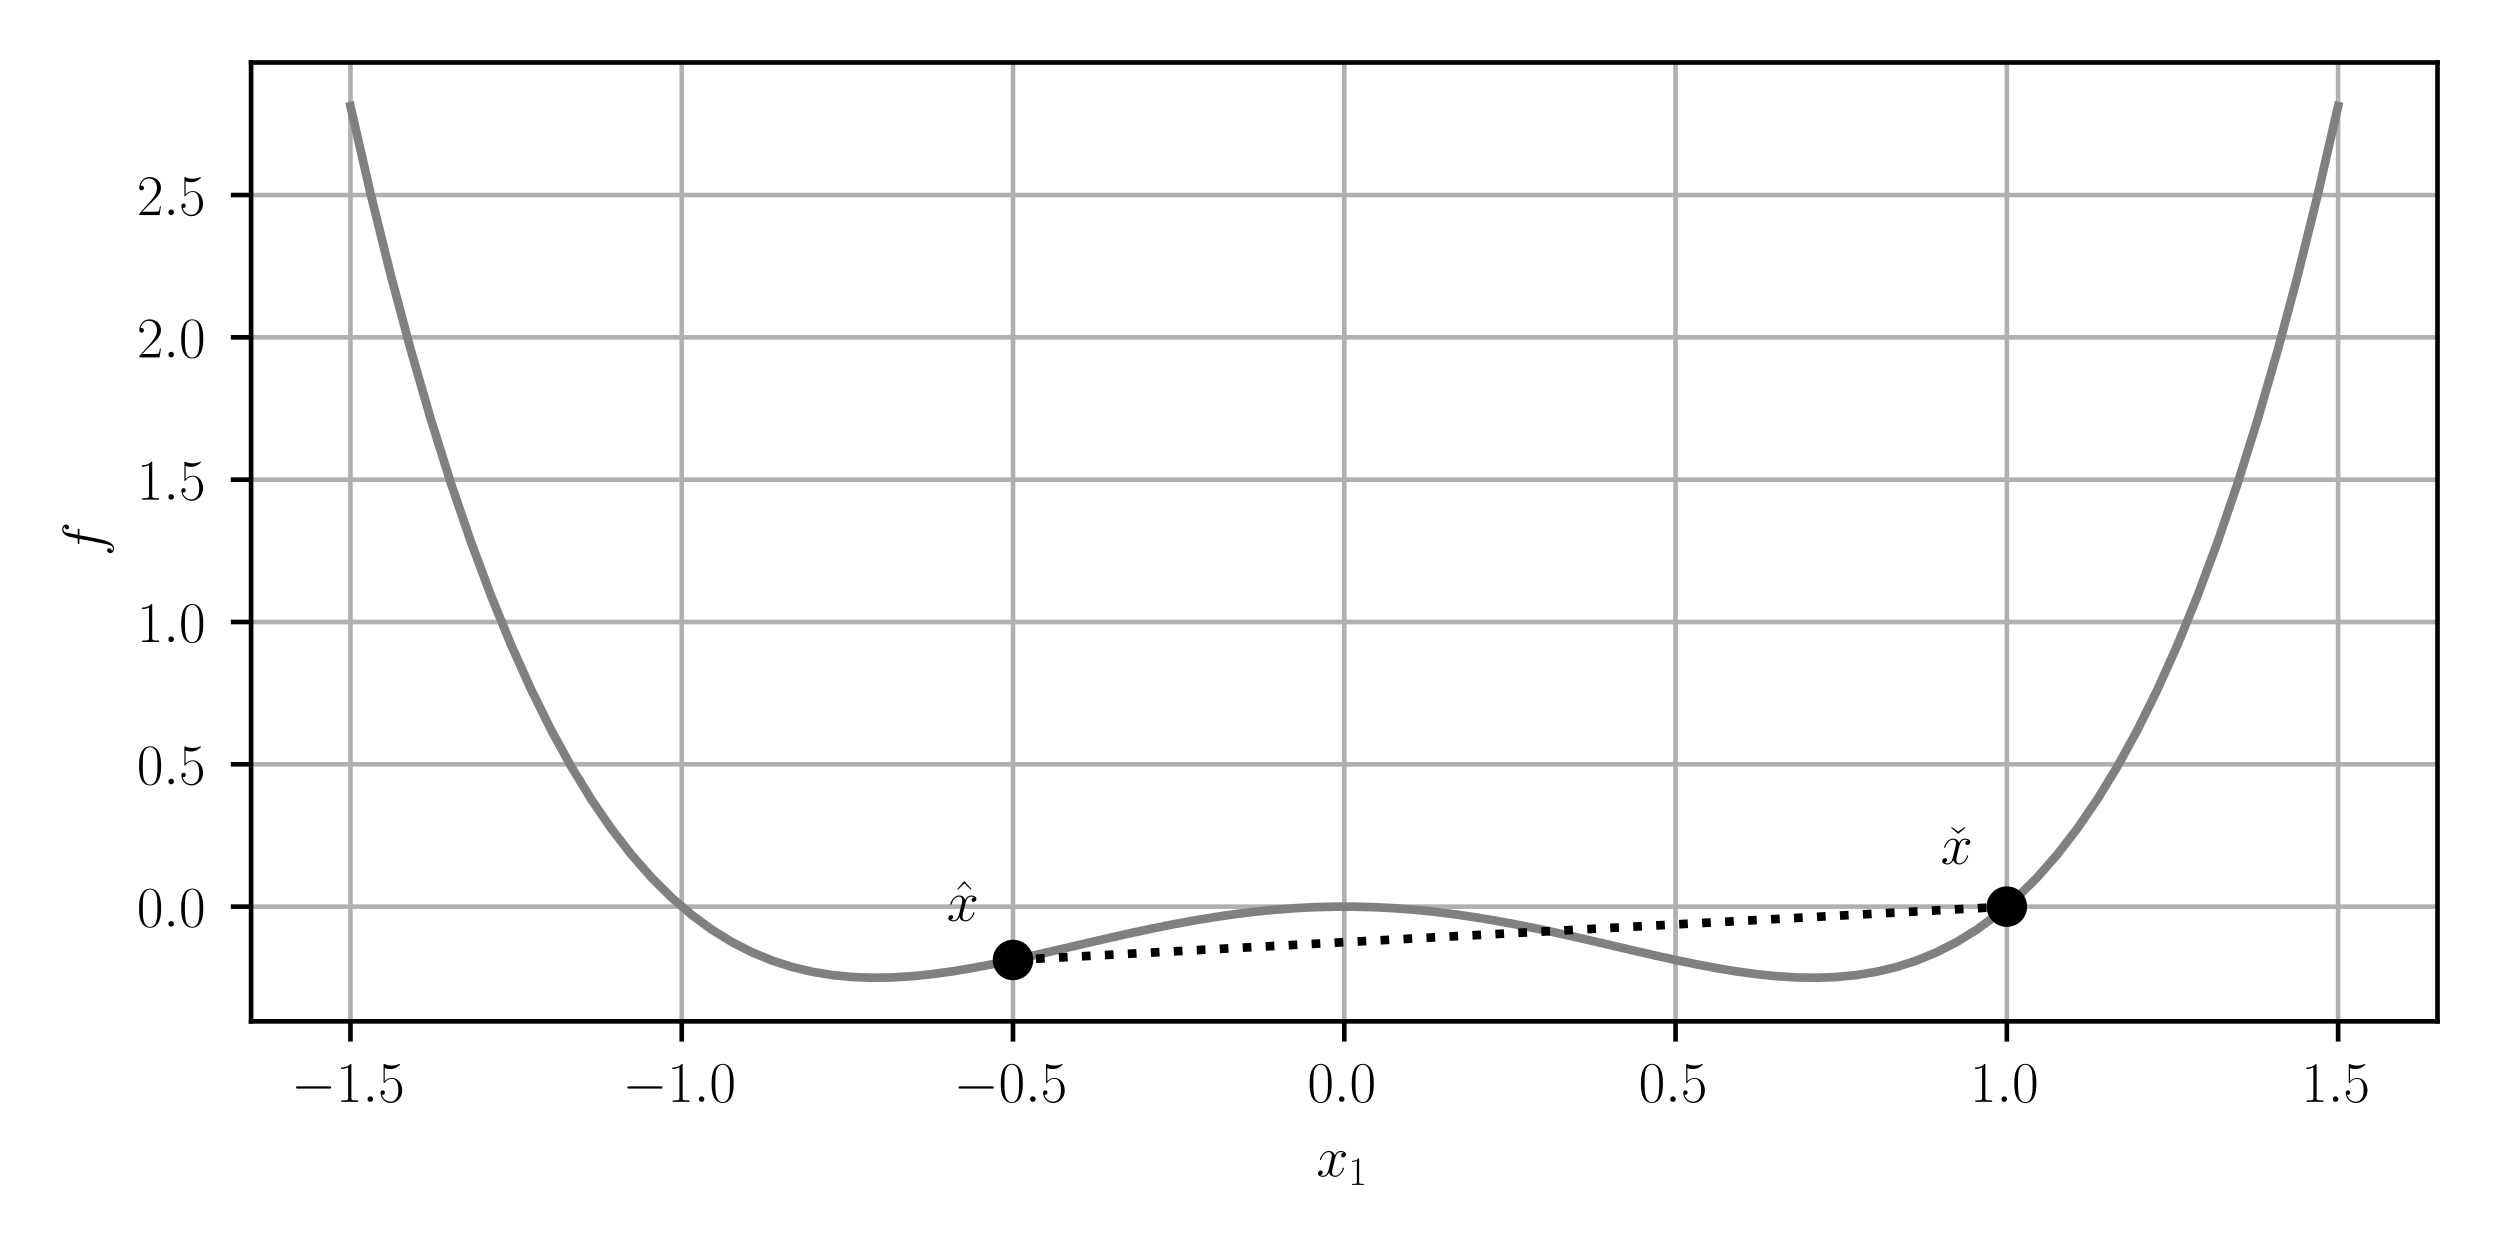
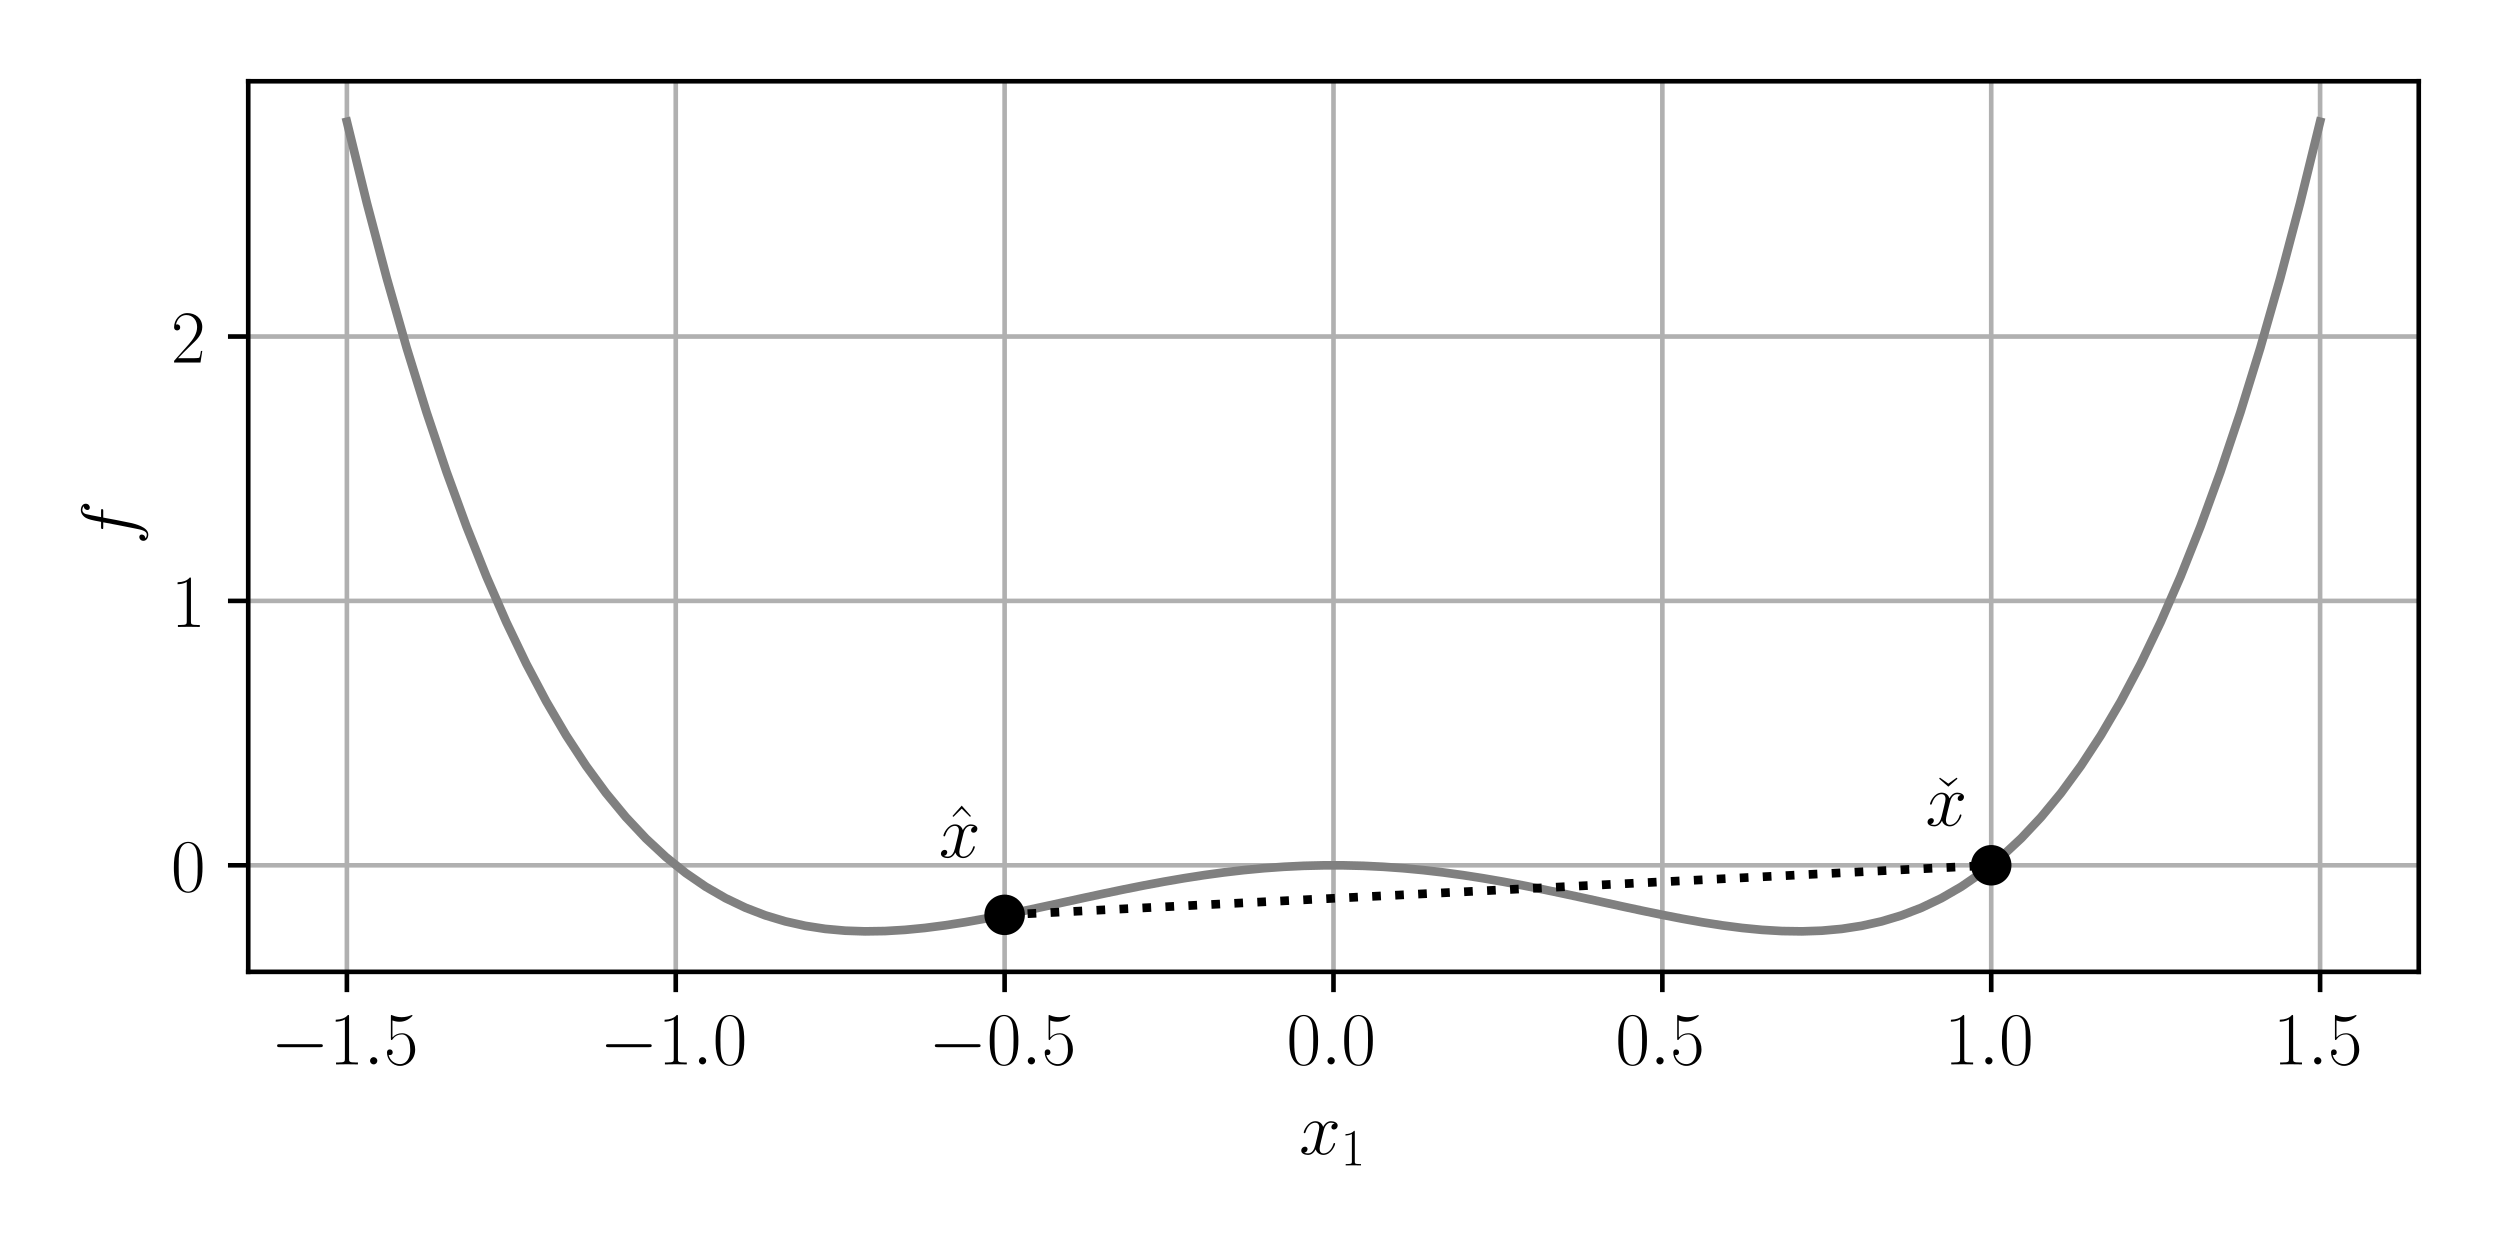
<svg xmlns="http://www.w3.org/2000/svg" xmlns:xlink="http://www.w3.org/1999/xlink" width="432pt" height="216pt" viewBox="0 0 432 216" version="1.1">
  <defs>
    <style type="text/css">*{stroke-linejoin: round; stroke-linecap: butt}</style>
  </defs>
  <g id="figure_1">
    <g id="patch_1">
      <path d="M 0 216  L 432 216  L 432 0  L 0 0  L 0 216  z " style="fill: none" />
    </g>
    <g id="axes_1">
      <g id="patch_2">
-         <path d="M 43.386 176.489  L 421.2 176.489  L 421.2 10.8  L 43.386 10.8  L 43.386 176.489  z " style="fill: none" />
+         <path d="M 42.893 167.935  L 417.96 167.935  L 417.96 14.04  L 42.893 14.04  L 42.893 167.935  z " style="fill: none" />
      </g>
      <g id="matplotlib.axis_1">
        <g id="xtick_1">
          <g id="line2d_1">
-             <path d="M 60.559 176.489  L 60.559 10.8  " clip-path="url(#pfc3d4c9db0)" style="fill: none; stroke: #b0b0b0; stroke-width: 0.8; stroke-linecap: square" />
+             <path d="M 59.942 167.935  L 59.942 14.04  " clip-path="url(#p4a190d1c68)" style="fill: none; stroke: #b0b0b0; stroke-width: 0.8; stroke-linecap: square" />
          </g>
          <g id="line2d_2">
            <defs>
-               <path id="m03817e5440" d="M 0 0  L 0 3.5  " style="stroke: #000000; stroke-width: 0.8" />
-             </defs>
-             <g>
-               <use xlink:href="#m03817e5440" x="60.559" y="176.489" style="stroke: #000000; stroke-width: 0.8" />
+               <path id="m381c915d2d" d="M 0 0  L 0 3.5  " style="stroke: #000000; stroke-width: 0.8" />
+             </defs>
+             <g>
+               <use xlink:href="#m381c915d2d" x="59.942" y="167.935" style="stroke: #000000; stroke-width: 0.8" />
            </g>
          </g>
          <g id="text_1">
-             <g transform="translate(50.31972 190.4071) scale(0.1 -0.1)">
+             <g transform="translate(46.80284 183.9293) scale(0.13 -0.13)">
              <defs>
                <path id="CMSY10-0" d="M 4218 1472  C 4326 1472 4442 1472 4442 1600  C 4442 1728 4326 1728 4218 1728  L 755 1728  C 646 1728 531 1728 531 1600  C 531 1472 646 1472 755 1472  L 4218 1472  z " transform="scale(0.015625)" />
                <path id="CMR17-31" d="M 1702 4083  C 1702 4217 1696 4224 1606 4224  C 1357 3927 979 3833 621 3820  C 602 3820 570 3820 563 3808  C 557 3795 557 3782 557 3648  C 755 3648 1088 3686 1344 3839  L 1344 467  C 1344 243 1331 166 781 166  L 589 166  L 589 0  C 896 6 1216 12 1523 12  C 1830 12 2150 6 2458 0  L 2458 166  L 2266 166  C 1715 166 1702 236 1702 467  L 1702 4083  z " transform="scale(0.015625)" />
                <path id="CMMI12-3a" d="M 1178 307  C 1178 492 1024 620 870 620  C 685 620 557 467 557 313  C 557 128 710 0 864 0  C 1050 0 1178 153 1178 307  z " transform="scale(0.015625)" />
                <path id="CMR17-35" d="M 730 3750  C 794 3724 1056 3641 1325 3641  C 1920 3641 2246 3961 2432 4140  C 2432 4191 2432 4224 2394 4224  C 2387 4224 2374 4224 2323 4198  C 2099 4102 1837 4032 1517 4032  C 1325 4032 1037 4055 723 4191  C 653 4224 640 4224 634 4224  C 602 4224 595 4217 595 4090  L 595 2231  C 595 2113 595 2080 659 2080  C 691 2080 704 2093 736 2139  C 941 2435 1222 2560 1542 2560  C 1766 2560 2246 2415 2246 1293  C 2246 1087 2246 716 2054 422  C 1894 159 1645 25 1370 25  C 947 25 518 319 403 812  C 429 806 480 793 506 793  C 589 793 749 838 749 1036  C 749 1209 627 1280 506 1280  C 358 1280 262 1190 262 1011  C 262 454 704 -128 1382 -128  C 2042 -128 2669 441 2669 1267  C 2669 2054 2170 2662 1549 2662  C 1222 2662 947 2540 730 2304  L 730 3750  z " transform="scale(0.015625)" />
              </defs>
              <use xlink:href="#CMSY10-0" transform="scale(0.996264)" />
              <use xlink:href="#CMR17-31" transform="translate(77.48747 0) scale(0.996264)" />
              <use xlink:href="#CMMI12-3a" transform="translate(123.1779 0) scale(0.996264)" />
              <use xlink:href="#CMR17-35" transform="translate(150.2751 0) scale(0.996264)" />
            </g>
          </g>
        </g>
        <g id="xtick_2">
          <g id="line2d_3">
-             <path d="M 117.804 176.489  L 117.804 10.8  " clip-path="url(#pfc3d4c9db0)" style="fill: none; stroke: #b0b0b0; stroke-width: 0.8; stroke-linecap: square" />
+             <path d="M 116.77 167.935  L 116.77 14.04  " clip-path="url(#p4a190d1c68)" style="fill: none; stroke: #b0b0b0; stroke-width: 0.8; stroke-linecap: square" />
          </g>
          <g id="line2d_4">
            <g>
-               <use xlink:href="#m03817e5440" x="117.804" y="176.489" style="stroke: #000000; stroke-width: 0.8" />
+               <use xlink:href="#m381c915d2d" x="116.77" y="167.935" style="stroke: #000000; stroke-width: 0.8" />
            </g>
          </g>
          <g id="text_2">
-             <g transform="translate(107.5643 190.4071) scale(0.1 -0.1)">
+             <g transform="translate(103.6312 183.9293) scale(0.13 -0.13)">
              <defs>
                <path id="CMR17-30" d="M 2688 2038  C 2688 2430 2682 3099 2413 3613  C 2176 4063 1798 4224 1466 4224  C 1158 4224 768 4082 525 3620  C 269 3137 243 2539 243 2038  C 243 1671 250 1112 448 623  C 723 -39 1216 -128 1466 -128  C 1760 -128 2208 -7 2470 604  C 2662 1048 2688 1568 2688 2038  z M 1466 -26  C 1056 -26 813 328 723 816  C 653 1196 653 1749 653 2109  C 653 2604 653 3015 736 3407  C 858 3954 1216 4121 1466 4121  C 1728 4121 2067 3947 2189 3420  C 2272 3054 2278 2623 2278 2109  C 2278 1691 2278 1176 2202 797  C 2067 96 1690 -26 1466 -26  z " transform="scale(0.015625)" />
              </defs>
              <use xlink:href="#CMSY10-0" transform="scale(0.996264)" />
              <use xlink:href="#CMR17-31" transform="translate(77.48747 0) scale(0.996264)" />
              <use xlink:href="#CMMI12-3a" transform="translate(123.1779 0) scale(0.996264)" />
              <use xlink:href="#CMR17-30" transform="translate(150.2751 0) scale(0.996264)" />
            </g>
          </g>
        </g>
        <g id="xtick_3">
          <g id="line2d_5">
-             <path d="M 175.048 176.489  L 175.048 10.8  " clip-path="url(#pfc3d4c9db0)" style="fill: none; stroke: #b0b0b0; stroke-width: 0.8; stroke-linecap: square" />
+             <path d="M 173.598 167.935  L 173.598 14.04  " clip-path="url(#p4a190d1c68)" style="fill: none; stroke: #b0b0b0; stroke-width: 0.8; stroke-linecap: square" />
          </g>
          <g id="line2d_6">
            <g>
-               <use xlink:href="#m03817e5440" x="175.048" y="176.489" style="stroke: #000000; stroke-width: 0.8" />
+               <use xlink:href="#m381c915d2d" x="173.598" y="167.935" style="stroke: #000000; stroke-width: 0.8" />
            </g>
          </g>
          <g id="text_3">
-             <g transform="translate(164.8089 190.4071) scale(0.1 -0.1)">
+             <g transform="translate(160.4595 183.9293) scale(0.13 -0.13)">
              <use xlink:href="#CMSY10-0" transform="scale(0.996264)" />
              <use xlink:href="#CMR17-30" transform="translate(77.48747 0) scale(0.996264)" />
              <use xlink:href="#CMMI12-3a" transform="translate(123.1779 0) scale(0.996264)" />
              <use xlink:href="#CMR17-35" transform="translate(150.2751 0) scale(0.996264)" />
            </g>
          </g>
        </g>
        <g id="xtick_4">
          <g id="line2d_7">
-             <path d="M 232.293 176.489  L 232.293 10.8  " clip-path="url(#pfc3d4c9db0)" style="fill: none; stroke: #b0b0b0; stroke-width: 0.8; stroke-linecap: square" />
+             <path d="M 230.427 167.935  L 230.427 14.04  " clip-path="url(#p4a190d1c68)" style="fill: none; stroke: #b0b0b0; stroke-width: 0.8; stroke-linecap: square" />
          </g>
          <g id="line2d_8">
            <g>
-               <use xlink:href="#m03817e5440" x="232.293" y="176.489" style="stroke: #000000; stroke-width: 0.8" />
+               <use xlink:href="#m381c915d2d" x="230.427" y="167.935" style="stroke: #000000; stroke-width: 0.8" />
            </g>
          </g>
          <g id="text_4">
-             <g transform="translate(225.9278 190.4071) scale(0.1 -0.1)">
+             <g transform="translate(222.3245 183.9293) scale(0.13 -0.13)">
              <use xlink:href="#CMR17-30" transform="scale(0.996264)" />
              <use xlink:href="#CMMI12-3a" transform="translate(45.69048 0) scale(0.996264)" />
              <use xlink:href="#CMR17-30" transform="translate(72.78765 0) scale(0.996264)" />
            </g>
          </g>
        </g>
        <g id="xtick_5">
          <g id="line2d_9">
-             <path d="M 289.537 176.489  L 289.537 10.8  " clip-path="url(#pfc3d4c9db0)" style="fill: none; stroke: #b0b0b0; stroke-width: 0.8; stroke-linecap: square" />
+             <path d="M 287.255 167.935  L 287.255 14.04  " clip-path="url(#p4a190d1c68)" style="fill: none; stroke: #b0b0b0; stroke-width: 0.8; stroke-linecap: square" />
          </g>
          <g id="line2d_10">
            <g>
-               <use xlink:href="#m03817e5440" x="289.537" y="176.489" style="stroke: #000000; stroke-width: 0.8" />
+               <use xlink:href="#m381c915d2d" x="287.255" y="167.935" style="stroke: #000000; stroke-width: 0.8" />
            </g>
          </g>
          <g id="text_5">
-             <g transform="translate(283.1724 190.4071) scale(0.1 -0.1)">
+             <g transform="translate(279.1528 183.9293) scale(0.13 -0.13)">
              <use xlink:href="#CMR17-30" transform="scale(0.996264)" />
              <use xlink:href="#CMMI12-3a" transform="translate(45.69048 0) scale(0.996264)" />
              <use xlink:href="#CMR17-35" transform="translate(72.78765 0) scale(0.996264)" />
            </g>
          </g>
        </g>
        <g id="xtick_6">
          <g id="line2d_11">
-             <path d="M 346.782 176.489  L 346.782 10.8  " clip-path="url(#pfc3d4c9db0)" style="fill: none; stroke: #b0b0b0; stroke-width: 0.8; stroke-linecap: square" />
+             <path d="M 344.083 167.935  L 344.083 14.04  " clip-path="url(#p4a190d1c68)" style="fill: none; stroke: #b0b0b0; stroke-width: 0.8; stroke-linecap: square" />
          </g>
          <g id="line2d_12">
            <g>
-               <use xlink:href="#m03817e5440" x="346.782" y="176.489" style="stroke: #000000; stroke-width: 0.8" />
+               <use xlink:href="#m381c915d2d" x="344.083" y="167.935" style="stroke: #000000; stroke-width: 0.8" />
            </g>
          </g>
          <g id="text_6">
-             <g transform="translate(340.417 190.4071) scale(0.1 -0.1)">
+             <g transform="translate(335.9811 183.9293) scale(0.13 -0.13)">
              <use xlink:href="#CMR17-31" transform="scale(0.996264)" />
              <use xlink:href="#CMMI12-3a" transform="translate(45.69048 0) scale(0.996264)" />
              <use xlink:href="#CMR17-30" transform="translate(72.78765 0) scale(0.996264)" />
            </g>
          </g>
        </g>
        <g id="xtick_7">
          <g id="line2d_13">
-             <path d="M 404.027 176.489  L 404.027 10.8  " clip-path="url(#pfc3d4c9db0)" style="fill: none; stroke: #b0b0b0; stroke-width: 0.8; stroke-linecap: square" />
+             <path d="M 400.912 167.935  L 400.912 14.04  " clip-path="url(#p4a190d1c68)" style="fill: none; stroke: #b0b0b0; stroke-width: 0.8; stroke-linecap: square" />
          </g>
          <g id="line2d_14">
            <g>
-               <use xlink:href="#m03817e5440" x="404.027" y="176.489" style="stroke: #000000; stroke-width: 0.8" />
+               <use xlink:href="#m381c915d2d" x="400.912" y="167.935" style="stroke: #000000; stroke-width: 0.8" />
            </g>
          </g>
          <g id="text_7">
-             <g transform="translate(397.6616 190.4071) scale(0.1 -0.1)">
+             <g transform="translate(392.8094 183.9293) scale(0.13 -0.13)">
              <use xlink:href="#CMR17-31" transform="scale(0.996264)" />
              <use xlink:href="#CMMI12-3a" transform="translate(45.69048 0) scale(0.996264)" />
              <use xlink:href="#CMR17-35" transform="translate(72.78765 0) scale(0.996264)" />
            </g>
          </g>
        </g>
        <g id="text_8">
-           <g transform="translate(227.4603 203.2628) scale(0.1 -0.1)">
+           <g transform="translate(224.4939 199.4417) scale(0.13 -0.13)">
            <defs>
              <path id="CMMI12-78" d="M 3034 2624  C 2829 2585 2752 2431 2752 2310  C 2752 2156 2874 2105 2963 2105  C 3155 2105 3290 2271 3290 2444  C 3290 2694 2982 2816 2714 2816  C 2323 2816 2106 2451 2048 2329  C 1901 2790 1504 2816 1389 2816  C 736 2816 390 1993 390 1849  C 390 1823 416 1790 461 1790  C 512 1790 525 1829 538 1855  C 755 2572 1184 2687 1370 2687  C 1658 2687 1715 2438 1715 2284  C 1715 2143 1677 1993 1600 1678  L 1382 778  C 1286 390 1101 64 762 64  C 730 64 570 64 435 126  C 666 166 717 358 717 435  C 717 563 621 640 499 640  C 346 640 179 505 179 300  C 179 57 480 -64 755 -64  C 1062 -64 1280 153 1414 415  C 1517 64 1837 -64 2074 -64  C 2726 -64 3072 751 3072 896  C 3072 929 3046 955 3008 955  C 2950 955 2944 922 2925 870  C 2752 300 2381 64 2093 64  C 1869 64 1747 204 1747 467  C 1747 607 1773 712 1875 1146  L 2099 2039  C 2195 2425 2413 2687 2707 2687  C 2720 2687 2899 2687 3034 2624  z " transform="scale(0.015625)" />
            </defs>
            <use xlink:href="#CMMI12-78" transform="scale(0.996264)" />
            <use xlink:href="#CMR17-31" transform="translate(55.43406 -14.94392) scale(0.697382)" />
          </g>
        </g>
      </g>
      <g id="matplotlib.axis_2">
        <g id="ytick_1">
          <g id="line2d_15">
-             <path d="M 43.386 156.664  L 421.2 156.664  " clip-path="url(#pfc3d4c9db0)" style="fill: none; stroke: #b0b0b0; stroke-width: 0.8; stroke-linecap: square" />
+             <path d="M 42.893 149.521  L 417.96 149.521  " clip-path="url(#p4a190d1c68)" style="fill: none; stroke: #b0b0b0; stroke-width: 0.8; stroke-linecap: square" />
          </g>
          <g id="line2d_16">
            <defs>
-               <path id="m1555ab50d4" d="M 0 0  L -3.5 0  " style="stroke: #000000; stroke-width: 0.8" />
-             </defs>
-             <g>
-               <use xlink:href="#m1555ab50d4" x="43.386" y="156.664" style="stroke: #000000; stroke-width: 0.8" />
+               <path id="m3bbba5392f" d="M 0 0  L -3.5 0  " style="stroke: #000000; stroke-width: 0.8" />
+             </defs>
+             <g>
+               <use xlink:href="#m3bbba5392f" x="42.893" y="149.521" style="stroke: #000000; stroke-width: 0.8" />
            </g>
          </g>
          <g id="text_9">
-             <g transform="translate(23.65568 160.1229) scale(0.1 -0.1)">
+             <g transform="translate(29.55234 154.0184) scale(0.13 -0.13)">
              <use xlink:href="#CMR17-30" transform="scale(0.996264)" />
-               <use xlink:href="#CMMI12-3a" transform="translate(45.69048 0) scale(0.996264)" />
-               <use xlink:href="#CMR17-30" transform="translate(72.78765 0) scale(0.996264)" />
            </g>
          </g>
        </g>
        <g id="ytick_2">
          <g id="line2d_17">
-             <path d="M 43.386 132.071  L 421.2 132.071  " clip-path="url(#pfc3d4c9db0)" style="fill: none; stroke: #b0b0b0; stroke-width: 0.8; stroke-linecap: square" />
+             <path d="M 42.893 103.837  L 417.96 103.837  " clip-path="url(#p4a190d1c68)" style="fill: none; stroke: #b0b0b0; stroke-width: 0.8; stroke-linecap: square" />
          </g>
          <g id="line2d_18">
            <g>
-               <use xlink:href="#m1555ab50d4" x="43.386" y="132.071" style="stroke: #000000; stroke-width: 0.8" />
+               <use xlink:href="#m3bbba5392f" x="42.893" y="103.837" style="stroke: #000000; stroke-width: 0.8" />
            </g>
          </g>
          <g id="text_10">
-             <g transform="translate(23.65568 135.5305) scale(0.1 -0.1)">
-               <use xlink:href="#CMR17-30" transform="scale(0.996264)" />
-               <use xlink:href="#CMMI12-3a" transform="translate(45.69048 0) scale(0.996264)" />
-               <use xlink:href="#CMR17-35" transform="translate(72.78765 0) scale(0.996264)" />
+             <g transform="translate(29.55234 108.3344) scale(0.13 -0.13)">
+               <use xlink:href="#CMR17-31" transform="scale(0.996264)" />
            </g>
          </g>
        </g>
        <g id="ytick_3">
          <g id="line2d_19">
-             <path d="M 43.386 107.479  L 421.2 107.479  " clip-path="url(#pfc3d4c9db0)" style="fill: none; stroke: #b0b0b0; stroke-width: 0.8; stroke-linecap: square" />
+             <path d="M 42.893 58.153  L 417.96 58.153  " clip-path="url(#p4a190d1c68)" style="fill: none; stroke: #b0b0b0; stroke-width: 0.8; stroke-linecap: square" />
          </g>
          <g id="line2d_20">
            <g>
-               <use xlink:href="#m1555ab50d4" x="43.386" y="107.479" style="stroke: #000000; stroke-width: 0.8" />
+               <use xlink:href="#m3bbba5392f" x="42.893" y="58.153" style="stroke: #000000; stroke-width: 0.8" />
            </g>
          </g>
          <g id="text_11">
-             <g transform="translate(23.65568 110.938) scale(0.1 -0.1)">
-               <use xlink:href="#CMR17-31" transform="scale(0.996264)" />
-               <use xlink:href="#CMMI12-3a" transform="translate(45.69048 0) scale(0.996264)" />
-               <use xlink:href="#CMR17-30" transform="translate(72.78765 0) scale(0.996264)" />
-             </g>
-           </g>
-         </g>
-         <g id="ytick_4">
-           <g id="line2d_21">
-             <path d="M 43.386 82.886  L 421.2 82.886  " clip-path="url(#pfc3d4c9db0)" style="fill: none; stroke: #b0b0b0; stroke-width: 0.8; stroke-linecap: square" />
-           </g>
-           <g id="line2d_22">
-             <g>
-               <use xlink:href="#m1555ab50d4" x="43.386" y="82.886" style="stroke: #000000; stroke-width: 0.8" />
-             </g>
-           </g>
-           <g id="text_12">
-             <g transform="translate(23.65568 86.34564) scale(0.1 -0.1)">
-               <use xlink:href="#CMR17-31" transform="scale(0.996264)" />
-               <use xlink:href="#CMMI12-3a" transform="translate(45.69048 0) scale(0.996264)" />
-               <use xlink:href="#CMR17-35" transform="translate(72.78765 0) scale(0.996264)" />
-             </g>
-           </g>
-         </g>
-         <g id="ytick_5">
-           <g id="line2d_23">
-             <path d="M 43.386 58.294  L 421.2 58.294  " clip-path="url(#pfc3d4c9db0)" style="fill: none; stroke: #b0b0b0; stroke-width: 0.8; stroke-linecap: square" />
-           </g>
-           <g id="line2d_24">
-             <g>
-               <use xlink:href="#m1555ab50d4" x="43.386" y="58.294" style="stroke: #000000; stroke-width: 0.8" />
-             </g>
-           </g>
-           <g id="text_13">
-             <g transform="translate(23.65568 61.75322) scale(0.1 -0.1)">
+             <g transform="translate(29.55234 62.65048) scale(0.13 -0.13)">
              <defs>
                <path id="CMR17-32" d="M 2669 990  L 2554 990  C 2490 537 2438 460 2413 422  C 2381 371 1920 371 1830 371  L 602 371  C 832 620 1280 1073 1824 1596  C 2214 1966 2669 2400 2669 3033  C 2669 3788 2067 4224 1395 4224  C 691 4224 262 3603 262 3027  C 262 2777 448 2745 525 2745  C 589 2745 781 2783 781 3007  C 781 3206 614 3264 525 3264  C 486 3264 448 3257 422 3244  C 544 3788 915 4057 1306 4057  C 1862 4057 2227 3616 2227 3033  C 2227 2477 1901 1998 1536 1583  L 262 147  L 262 0  L 2515 0  L 2669 990  z " transform="scale(0.015625)" />
              </defs>
              <use xlink:href="#CMR17-32" transform="scale(0.996264)" />
-               <use xlink:href="#CMMI12-3a" transform="translate(45.69048 0) scale(0.996264)" />
-               <use xlink:href="#CMR17-30" transform="translate(72.78765 0) scale(0.996264)" />
-             </g>
-           </g>
-         </g>
-         <g id="ytick_6">
-           <g id="line2d_25">
-             <path d="M 43.386 33.702  L 421.2 33.702  " clip-path="url(#pfc3d4c9db0)" style="fill: none; stroke: #b0b0b0; stroke-width: 0.8; stroke-linecap: square" />
-           </g>
-           <g id="line2d_26">
-             <g>
-               <use xlink:href="#m1555ab50d4" x="43.386" y="33.702" style="stroke: #000000; stroke-width: 0.8" />
-             </g>
-           </g>
-           <g id="text_14">
-             <g transform="translate(23.65568 37.16081) scale(0.1 -0.1)">
-               <use xlink:href="#CMR17-32" transform="scale(0.996264)" />
-               <use xlink:href="#CMMI12-3a" transform="translate(45.69048 0) scale(0.996264)" />
-               <use xlink:href="#CMR17-35" transform="translate(72.78765 0) scale(0.996264)" />
-             </g>
-           </g>
-         </g>
-         <g id="text_15">
-           <g transform="translate(17.7185 96.08311) rotate(-90) scale(0.1 -0.1)">
+             </g>
+           </g>
+         </g>
+         <g id="text_12">
+           <g transform="translate(23.03403 94.11307) rotate(-90) scale(0.13 -0.13)">
            <defs>
              <path id="CMMI12-66" d="M 2854 2566  C 2982 2566 3034 2566 3034 2687  C 3034 2752 2982 2752 2867 2752  L 2349 2752  C 2470 3398 2560 3846 2611 4051  C 2650 4204 2784 4351 2950 4351  C 3085 4351 3219 4294 3283 4236  C 3034 4211 2957 4025 2957 3916  C 2957 3788 3053 3712 3174 3712  C 3302 3712 3494 3820 3494 4064  C 3494 4332 3226 4480 2944 4480  C 2669 4480 2400 4275 2272 4025  C 2157 3801 2093 3573 1946 2752  L 1517 2752  C 1395 2752 1331 2752 1331 2636  C 1331 2566 1370 2566 1498 2566  L 1907 2566  C 1792 1977 1530 545 1382 -132  C 1274 -685 1178 -1152 858 -1152  C 838 -1152 653 -1152 538 -1031  C 864 -1005 864 -724 864 -717  C 864 -589 768 -512 646 -512  C 518 -512 326 -621 326 -865  C 326 -1140 608 -1280 858 -1280  C 1510 -1280 1779 -113 1850 203  C 1965 691 2278 2376 2310 2566  L 2854 2566  z " transform="scale(0.015625)" />
            </defs>
            <use xlink:href="#CMMI12-66" transform="scale(0.996264)" />
          </g>
        </g>
      </g>
-       <g id="line2d_27">
-         <path d="M 60.559 18.331  L 64.028 33.425  L 67.498 47.437  L 70.967 60.418  L 74.437 72.412  L 77.906 83.466  L 81.375 93.625  L 84.845 102.933  L 88.314 111.432  L 91.783 119.163  L 95.253 126.169  L 98.722 132.489  L 102.192 138.161  L 105.661 143.223  L 109.13 147.713  L 112.6 151.665  L 116.069 155.116  L 119.538 158.098  L 123.008 160.645  L 126.477 162.788  L 129.947 164.559  L 133.416 165.987  L 136.885 167.1  L 140.355 167.928  L 143.824 168.496  L 147.293 168.831  L 150.763 168.957  L 154.232 168.899  L 157.701 168.679  L 161.171 168.32  L 164.64 167.841  L 168.11 167.263  L 171.579 166.606  L 175.048 165.886  L 178.518 165.121  L 181.987 164.326  L 185.456 163.517  L 188.926 162.708  L 192.395 161.911  L 195.865 161.139  L 199.334 160.402  L 202.803 159.71  L 206.273 159.073  L 209.742 158.498  L 213.211 157.992  L 216.681 157.561  L 220.15 157.211  L 223.619 156.944  L 227.089 156.765  L 230.558 156.675  L 234.028 156.675  L 237.497 156.765  L 240.966 156.944  L 244.436 157.211  L 247.905 157.561  L 251.374 157.992  L 254.844 158.498  L 258.313 159.073  L 261.783 159.71  L 265.252 160.402  L 268.721 161.139  L 272.191 161.911  L 275.66 162.708  L 279.129 163.517  L 282.599 164.326  L 286.068 165.121  L 289.537 165.886  L 293.007 166.606  L 296.476 167.263  L 299.946 167.841  L 303.415 168.32  L 306.884 168.679  L 310.354 168.899  L 313.823 168.957  L 317.292 168.831  L 320.762 168.496  L 324.231 167.928  L 327.701 167.1  L 331.17 165.987  L 334.639 164.559  L 338.109 162.788  L 341.578 160.645  L 345.047 158.098  L 348.517 155.116  L 351.986 151.665  L 355.455 147.713  L 358.925 143.223  L 362.394 138.161  L 365.864 132.489  L 369.333 126.169  L 372.802 119.163  L 376.272 111.432  L 379.741 102.933  L 383.21 93.625  L 386.68 83.466  L 390.149 72.412  L 393.619 60.418  L 397.088 47.437  L 400.557 33.425  L 404.027 18.331  " clip-path="url(#pfc3d4c9db0)" style="fill: none; stroke: #808080; stroke-width: 1.5; stroke-linecap: square" />
-       </g>
-       <g id="line2d_28">
-         <path d="M 175.048 165.886  L 346.782 156.664  " clip-path="url(#pfc3d4c9db0)" style="fill: none; stroke-dasharray: 1.5,2.475; stroke-dashoffset: 0; stroke: #000000; stroke-width: 1.5" />
-       </g>
-       <g id="line2d_29">
+       <g id="line2d_21">
+         <path d="M 59.942 21.035  L 63.386 35.054  L 66.83 48.07  L 70.274 60.126  L 73.718 71.267  L 77.162 81.534  L 80.606 90.97  L 84.051 99.615  L 87.495 107.509  L 90.939 114.69  L 94.383 121.197  L 97.827 127.067  L 101.271 132.335  L 104.715 137.038  L 108.16 141.208  L 111.604 144.879  L 115.048 148.084  L 118.492 150.854  L 121.936 153.22  L 125.38 155.21  L 128.824 156.855  L 132.269 158.181  L 135.713 159.215  L 139.157 159.984  L 142.601 160.512  L 146.045 160.823  L 149.489 160.94  L 152.933 160.886  L 156.378 160.682  L 159.822 160.348  L 163.266 159.903  L 166.71 159.367  L 170.154 158.756  L 173.598 158.087  L 177.042 157.376  L 180.487 156.639  L 183.931 155.887  L 187.375 155.136  L 190.819 154.396  L 194.263 153.678  L 197.707 152.994  L 201.151 152.351  L 204.595 151.759  L 208.04 151.225  L 211.484 150.755  L 214.928 150.355  L 218.372 150.03  L 221.816 149.782  L 225.26 149.616  L 228.704 149.532  L 232.149 149.532  L 235.593 149.616  L 239.037 149.782  L 242.481 150.03  L 245.925 150.355  L 249.369 150.755  L 252.813 151.225  L 256.258 151.759  L 259.702 152.351  L 263.146 152.994  L 266.59 153.678  L 270.034 154.396  L 273.478 155.136  L 276.922 155.887  L 280.367 156.639  L 283.811 157.376  L 287.255 158.087  L 290.699 158.756  L 294.143 159.367  L 297.587 159.903  L 301.031 160.348  L 304.476 160.682  L 307.92 160.886  L 311.364 160.94  L 314.808 160.823  L 318.252 160.512  L 321.696 159.984  L 325.14 159.215  L 328.585 158.181  L 332.029 156.855  L 335.473 155.21  L 338.917 153.22  L 342.361 150.854  L 345.805 148.084  L 349.249 144.879  L 352.694 141.208  L 356.138 137.038  L 359.582 132.335  L 363.026 127.067  L 366.47 121.197  L 369.914 114.69  L 373.358 107.509  L 376.803 99.615  L 380.247 90.97  L 383.691 81.534  L 387.135 71.267  L 390.579 60.126  L 394.023 48.07  L 397.467 35.054  L 400.912 21.035  " clip-path="url(#p4a190d1c68)" style="fill: none; stroke: #808080; stroke-width: 1.5; stroke-linecap: square" />
+       </g>
+       <g id="line2d_22">
+         <path d="M 173.598 158.087  L 344.083 149.521  " clip-path="url(#p4a190d1c68)" style="fill: none; stroke-dasharray: 1.5,2.475; stroke-dashoffset: 0; stroke: #000000; stroke-width: 1.5" />
+       </g>
+       <g id="line2d_23">
        <defs>
-           <path id="m3313325981" d="M 0 3  C 0.796 3 1.559 2.684 2.121 2.121  C 2.684 1.559 3 0.796 3 0  C 3 -0.796 2.684 -1.559 2.121 -2.121  C 1.559 -2.684 0.796 -3 0 -3  C -0.796 -3 -1.559 -2.684 -2.121 -2.121  C -2.684 -1.559 -3 -0.796 -3 0  C -3 0.796 -2.684 1.559 -2.121 2.121  C -1.559 2.684 -0.796 3 0 3  z " style="stroke: #000000" />
+           <path id="m4567933e41" d="M 0 3  C 0.796 3 1.559 2.684 2.121 2.121  C 2.684 1.559 3 0.796 3 0  C 3 -0.796 2.684 -1.559 2.121 -2.121  C 1.559 -2.684 0.796 -3 0 -3  C -0.796 -3 -1.559 -2.684 -2.121 -2.121  C -2.684 -1.559 -3 -0.796 -3 0  C -3 0.796 -2.684 1.559 -2.121 2.121  C -1.559 2.684 -0.796 3 0 3  z " style="stroke: #000000" />
        </defs>
-         <g clip-path="url(#pfc3d4c9db0)">
-           <use xlink:href="#m3313325981" x="175.048" y="165.886" style="stroke: #000000" />
-         </g>
-       </g>
-       <g id="line2d_30">
-         <g clip-path="url(#pfc3d4c9db0)">
-           <use xlink:href="#m3313325981" x="346.782" y="156.664" style="stroke: #000000" />
+         <g clip-path="url(#p4a190d1c68)">
+           <use xlink:href="#m4567933e41" x="173.598" y="158.087" style="stroke: #000000" />
+         </g>
+       </g>
+       <g id="line2d_24">
+         <g clip-path="url(#p4a190d1c68)">
+           <use xlink:href="#m4567933e41" x="344.083" y="149.521" style="stroke: #000000" />
        </g>
      </g>
      <g id="patch_3">
-         <path d="M 43.386 176.489  L 43.386 10.8  " style="fill: none; stroke: #000000; stroke-width: 0.8; stroke-linejoin: miter; stroke-linecap: square" />
+         <path d="M 42.893 167.935  L 42.893 14.04  " style="fill: none; stroke: #000000; stroke-width: 0.8; stroke-linejoin: miter; stroke-linecap: square" />
      </g>
      <g id="patch_4">
-         <path d="M 421.2 176.489  L 421.2 10.8  " style="fill: none; stroke: #000000; stroke-width: 0.8; stroke-linejoin: miter; stroke-linecap: square" />
+         <path d="M 417.96 167.935  L 417.96 14.04  " style="fill: none; stroke: #000000; stroke-width: 0.8; stroke-linejoin: miter; stroke-linecap: square" />
      </g>
      <g id="patch_5">
-         <path d="M 43.386 176.489  L 421.2 176.489  " style="fill: none; stroke: #000000; stroke-width: 0.8; stroke-linejoin: miter; stroke-linecap: square" />
+         <path d="M 42.893 167.935  L 417.96 167.935  " style="fill: none; stroke: #000000; stroke-width: 0.8; stroke-linejoin: miter; stroke-linecap: square" />
      </g>
      <g id="patch_6">
-         <path d="M 43.386 10.8  L 421.2 10.8  " style="fill: none; stroke: #000000; stroke-width: 0.8; stroke-linejoin: miter; stroke-linecap: square" />
-       </g>
-       <g id="text_16">
-         <g transform="translate(163.5994 159.1229) scale(0.1 -0.1)">
+         <path d="M 42.893 14.04  L 417.96 14.04  " style="fill: none; stroke: #000000; stroke-width: 0.8; stroke-linejoin: miter; stroke-linecap: square" />
+       </g>
+       <g id="text_13">
+         <g transform="translate(162.2326 148.1509) scale(0.13 -0.13)">
          <defs>
            <path id="CMR17-5e" d="M 1466 4416  L 678 3532  L 755 3456  L 1466 4159  L 2176 3456  L 2253 3532  L 1466 4416  z " transform="scale(0.015625)" />
          </defs>
          <use xlink:href="#CMR17-5e" transform="translate(7.581509 0.006461) scale(0.996264)" />
          <use xlink:href="#CMMI12-78" transform="scale(0.996264)" />
        </g>
      </g>
-       <g id="text_17">
-         <g transform="translate(335.3331 149.2859) scale(0.1 -0.1)">
+       <g id="text_14">
+         <g transform="translate(332.7175 142.6688) scale(0.13 -0.13)">
          <defs>
            <path id="CMR17-14" d="M 1466 3584  L 749 4096  L 685 4006  L 1466 3327  L 2246 4006  L 2182 4096  L 1466 3584  z " transform="scale(0.015625)" />
          </defs>
          <use xlink:href="#CMR17-14" transform="translate(7.581509 0.006461) scale(0.996264)" />
          <use xlink:href="#CMMI12-78" transform="scale(0.996264)" />
        </g>
      </g>
    </g>
  </g>
  <defs>
-     <clipPath id="pfc3d4c9db0">
-       <rect x="43.386" y="10.8" width="377.814" height="165.689" />
+     <clipPath id="p4a190d1c68">
+       <rect x="42.893" y="14.04" width="375.067" height="153.895" />
    </clipPath>
  </defs>
</svg>
